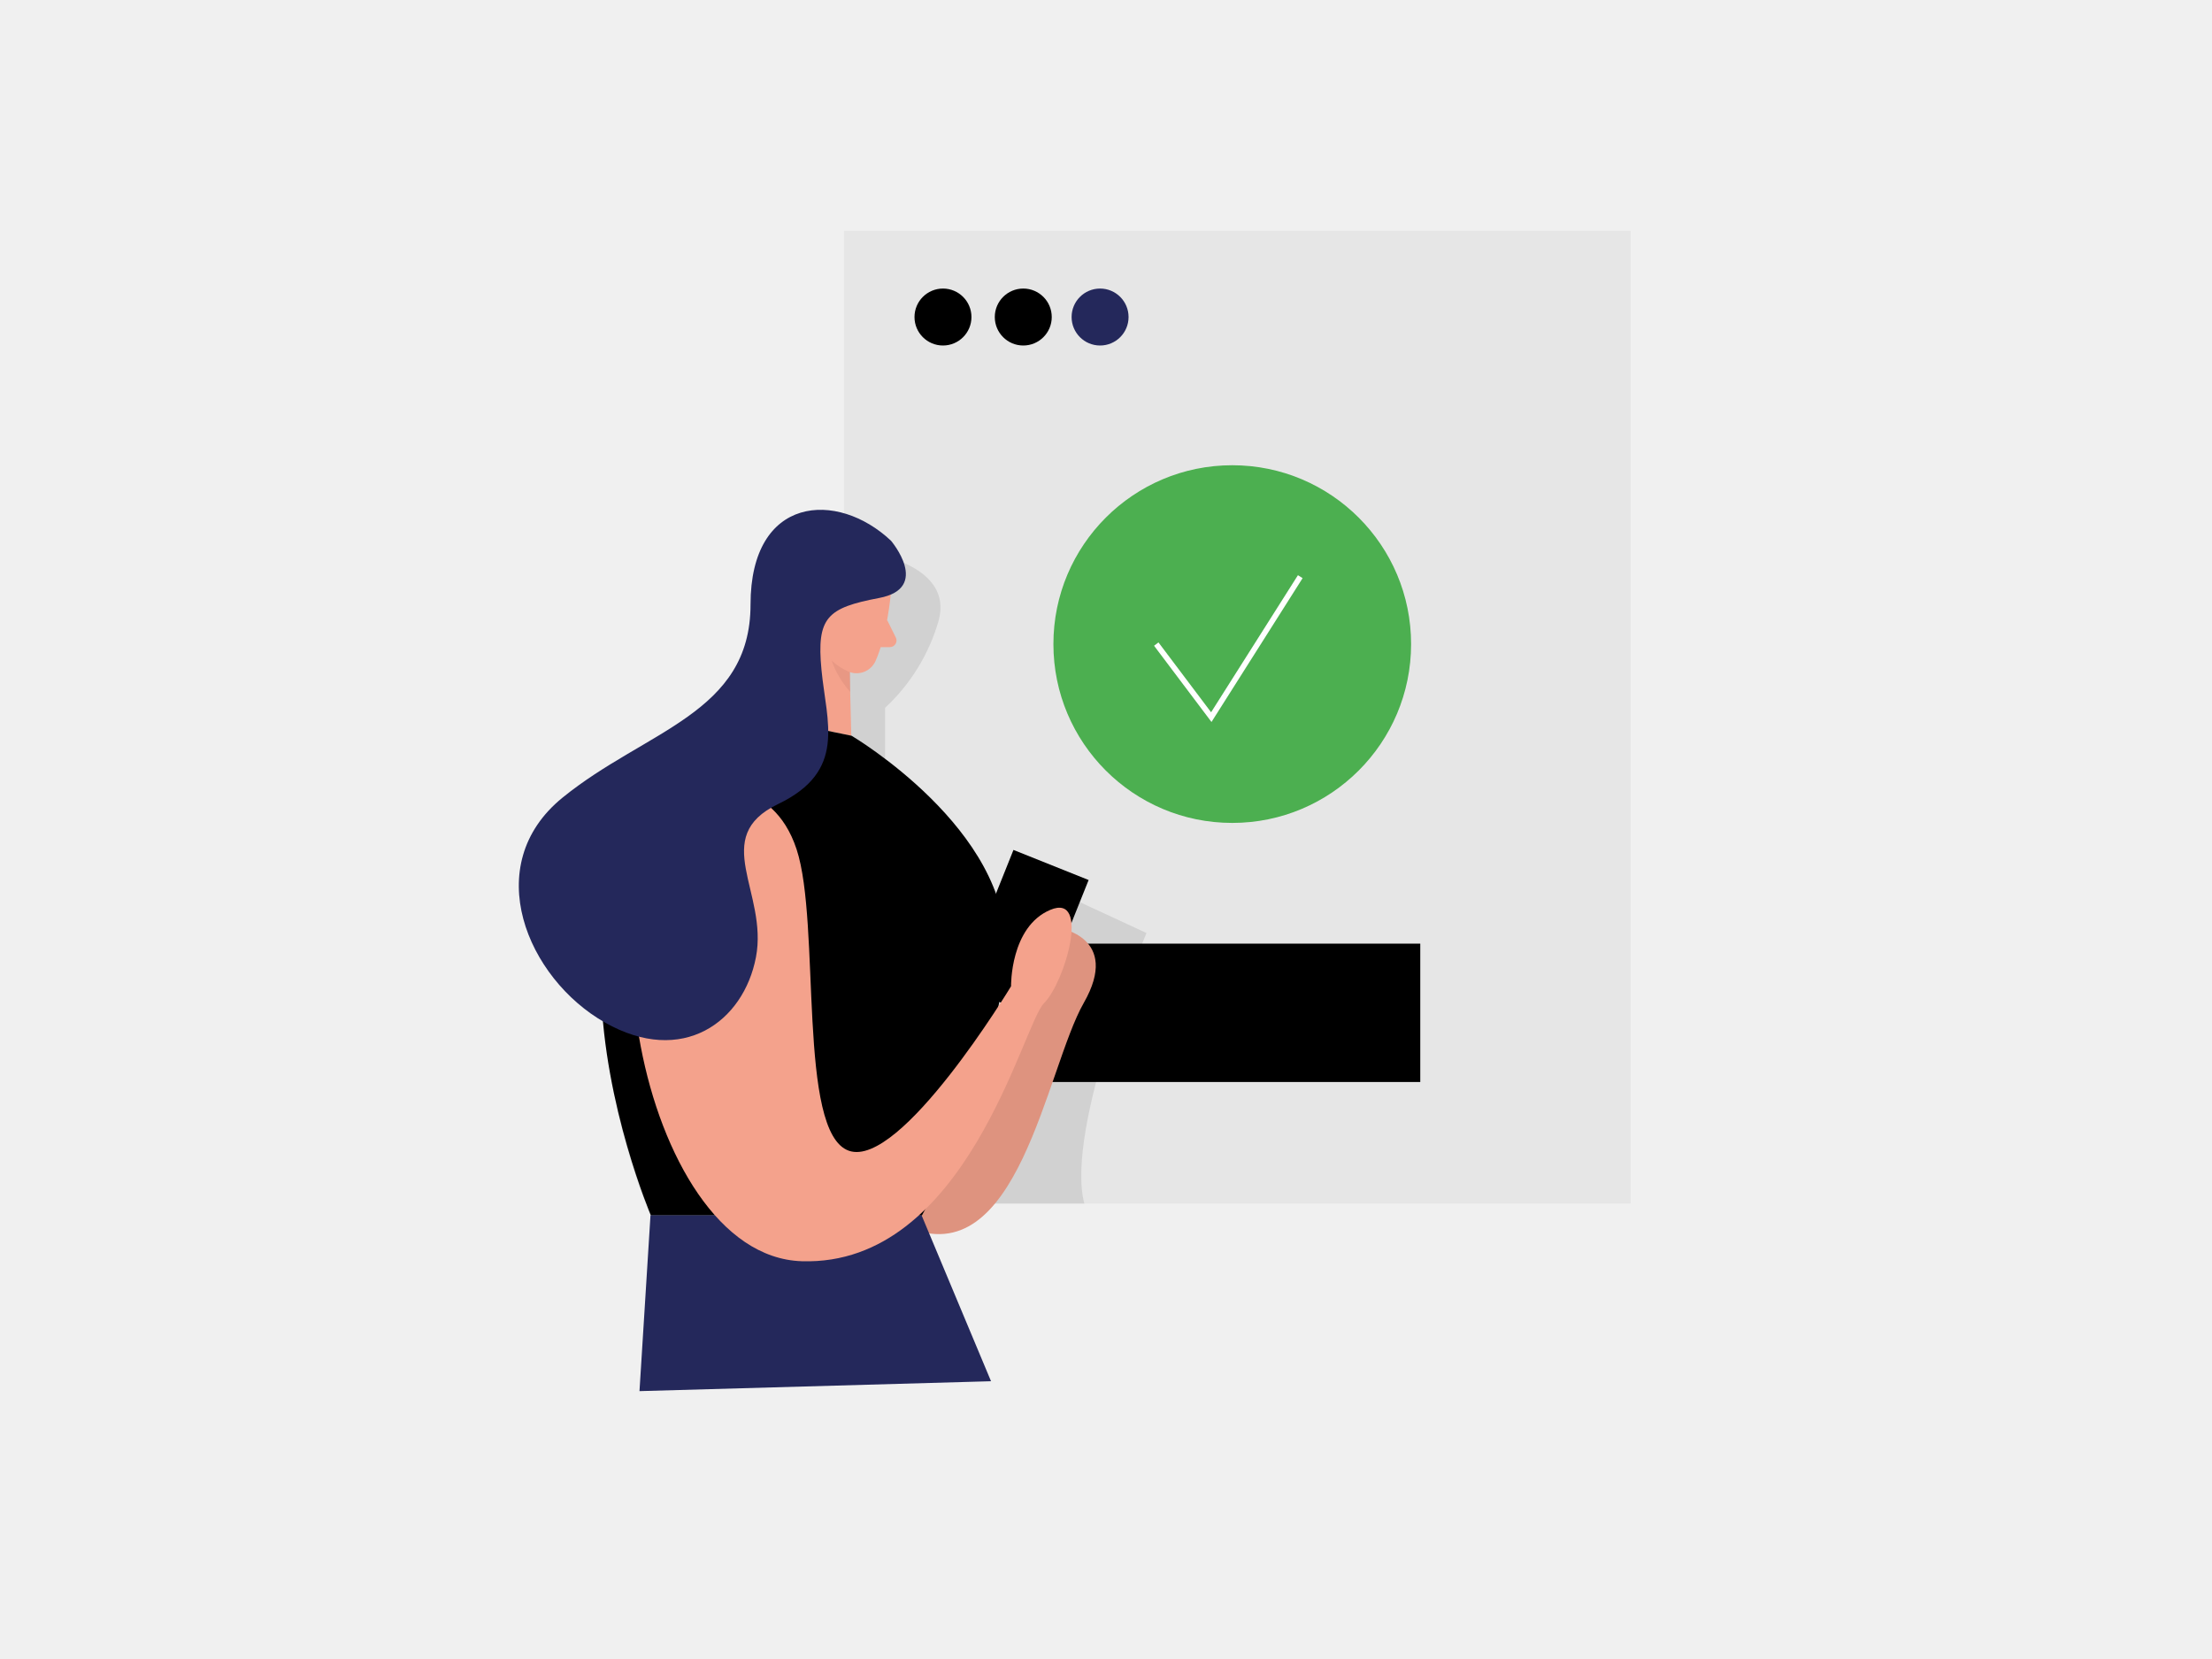
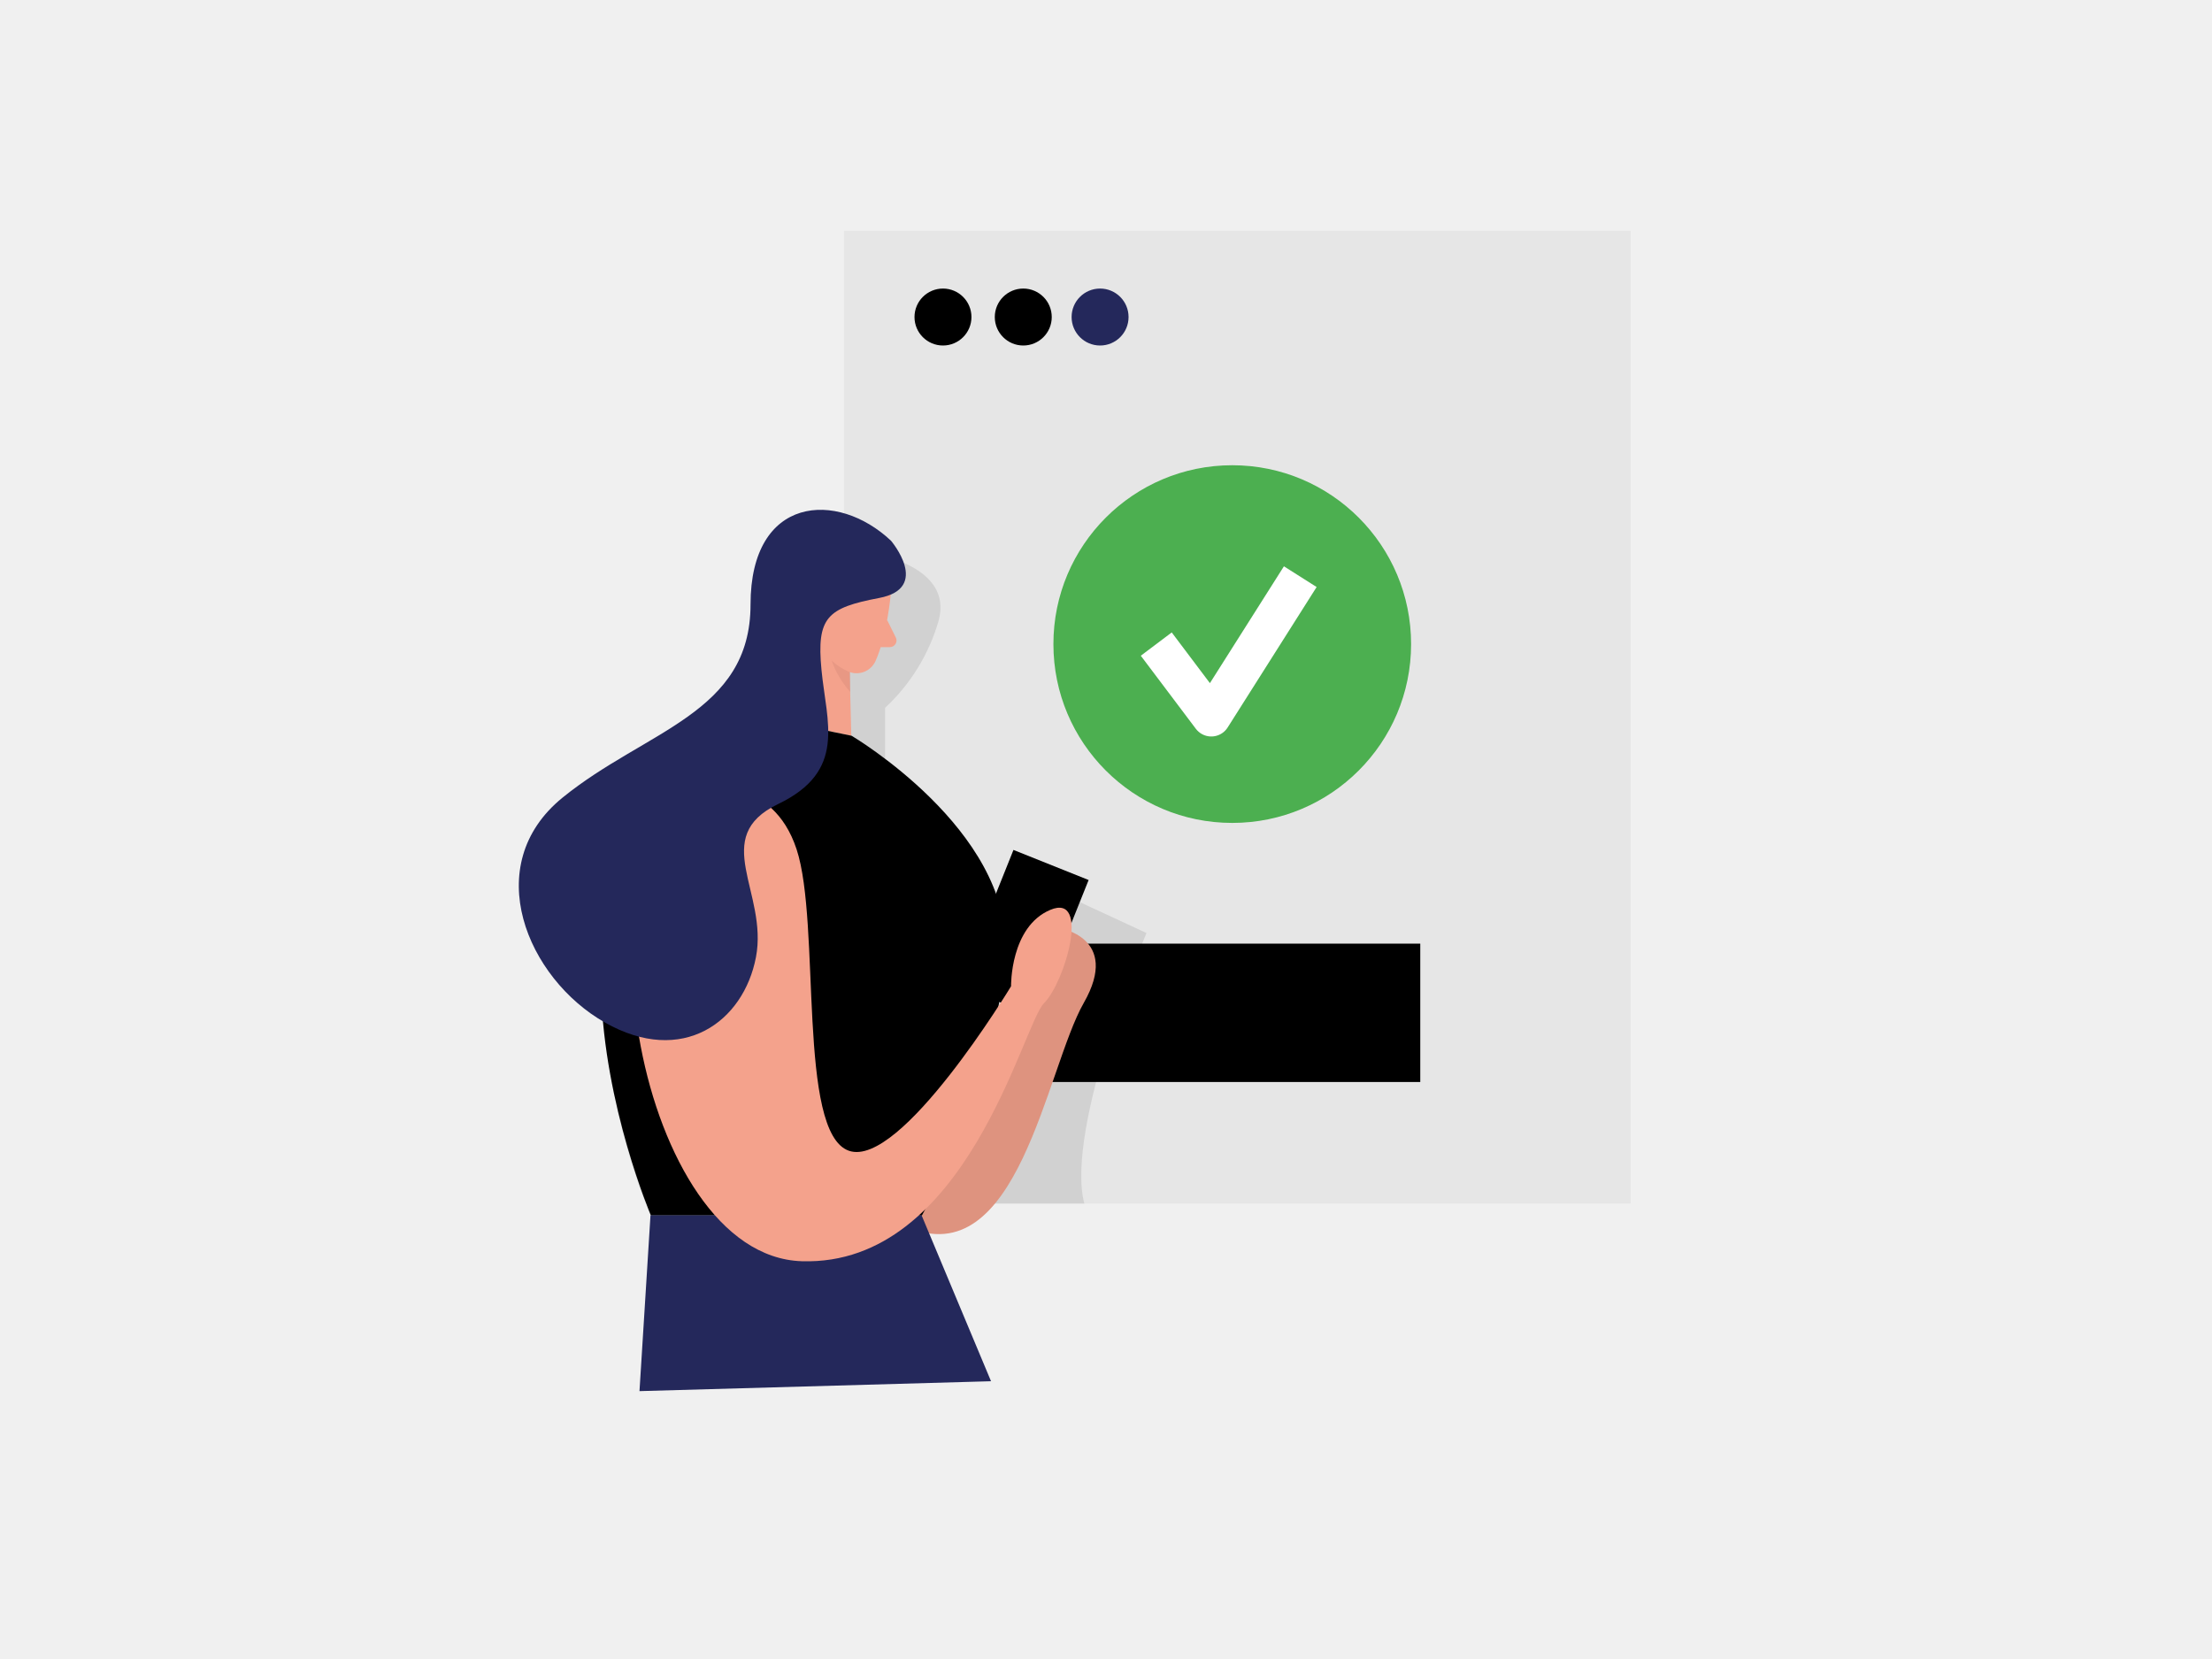
<svg xmlns="http://www.w3.org/2000/svg" width="{width}" id="Layer_1" data-name="Layer 1" viewBox="0 0 400 300">
  <rect x="152.61" y="41.72" width="142.26" height="175.91" fill="#e6e6e6" />
  <rect x="190.23" y="170.64" width="66.6" height="25.02" fill="{secondaryColor}" />
  <path d="M158,100.17s14.32,2.15,11.77,11.94A34.47,34.47,0,0,1,160.05,128v22L181,173.72l6.91-14,19.41,9s-14.81,35.4-11.24,48.93H169.77l-23.93-53.36,2.71-46Z" opacity="0.09" />
  <path d="M191.39,167.78s11.4,1.65,4.59,13.57-11.91,49.51-32.17,40.41Z" fill="#f4a28c" />
  <path d="M191.39,167.78s11.4,1.65,4.59,13.57-11.91,49.51-32.17,40.41Z" opacity="0.09" />
  <polygon points="147.37 106.76 140.7 130.3 153.94 133.05 153.48 114.81 147.37 106.76" fill="#f4a28c" />
  <path d="M153.75,118.8a8.86,8.86,0,0,1-4-3.1s-.34,4.47,4,9.44Z" fill="#ce8172" opacity="0.31" />
  <path d="M161.08,107.44s-.66,7.44-2.76,12.1a3.76,3.76,0,0,1-5,1.86c-2.33-1.09-5.16-3.24-5.29-7.27L147,107.31a6.71,6.71,0,0,1,4.17-6.54C155.83,98.53,161.72,102.93,161.08,107.44Z" fill="#f4a28c" />
  <path d="M147,131.61l7,1.44s28.8,17,27.78,39-15.07,47.75-15.07,47.75h-49S83.9,140.48,147,131.61Z" fill="{primaryColor}" />
  <rect x="177.84" y="155.46" width="14.64" height="26.48" transform="translate(75.95 -56.73) rotate(21.82)" fill="{secondaryColor}" />
  <path d="M139.42,146.09s15.54,4.11,15.79,24.28-1.53,33.45,14.56,32.17l-40.48,17.22H117.63s-7.21-16.46-8.3-34.84S127.45,143.26,139.42,146.09Z" opacity="0.09" />
  <polygon points="117.63 219.76 115.64 251.56 179.21 249.77 166.65 219.76 117.63 219.76" fill="#24285b" />
  <path d="M152.15,112.35s.45-2.84-1.72-3-2.83,3.94,0,4.84Z" fill="#f4a28c" />
  <path d="M127.16,142.64s12.47-2.49,16.89,10.94.08,51.22,9.45,54.51,29.33-29.74,29.33-29.74-.19-10.75,7.1-13.82,2.69,13.05-1.15,16.89S174.77,229,145,228.07,103,153.78,127.16,142.64Z" fill="#f4a28c" />
  <path d="M160.42,112.11,162,115.3a1.2,1.2,0,0,1-1.06,1.72l-2.91,0Z" fill="#f4a28c" />
  <path d="M161.13,97.79s7.27,8.55-2.14,10.34-11.35,3.48-10.44,13,4.62,18.29-7.85,24.27-1.76,16-4,27.69-13.28,19.78-27.32,11.81-22.73-28.41-7.66-40.66,34-15.19,34-34.92S151.4,88.6,161.13,97.79Z" fill="#24285b" />
  <circle cx="222.83" cy="116.47" r="32.34" fill="#4caf50" />
  <circle cx="170.52" cy="57.33" r="5.15" fill="{secondaryColor}" />
  <circle cx="185.04" cy="57.33" r="5.15" fill="{primaryColor}" />
  <circle cx="198.93" cy="57.33" r="5.15" fill="#24285b" />
-   <polyline points="209.09 116.47 219.04 129.68 235.13 104.28" fill="none" stroke="#fff" strokeLinecap="round" strokeLinejoin="round" strokeWidth="7" />
+   <polyline points="209.09 116.47 219.04 129.68 235.13 104.28" fill="none" stroke="#fff" strokeLinecap="round" stroke-linejoin="round" stroke-width="7" />
</svg>
